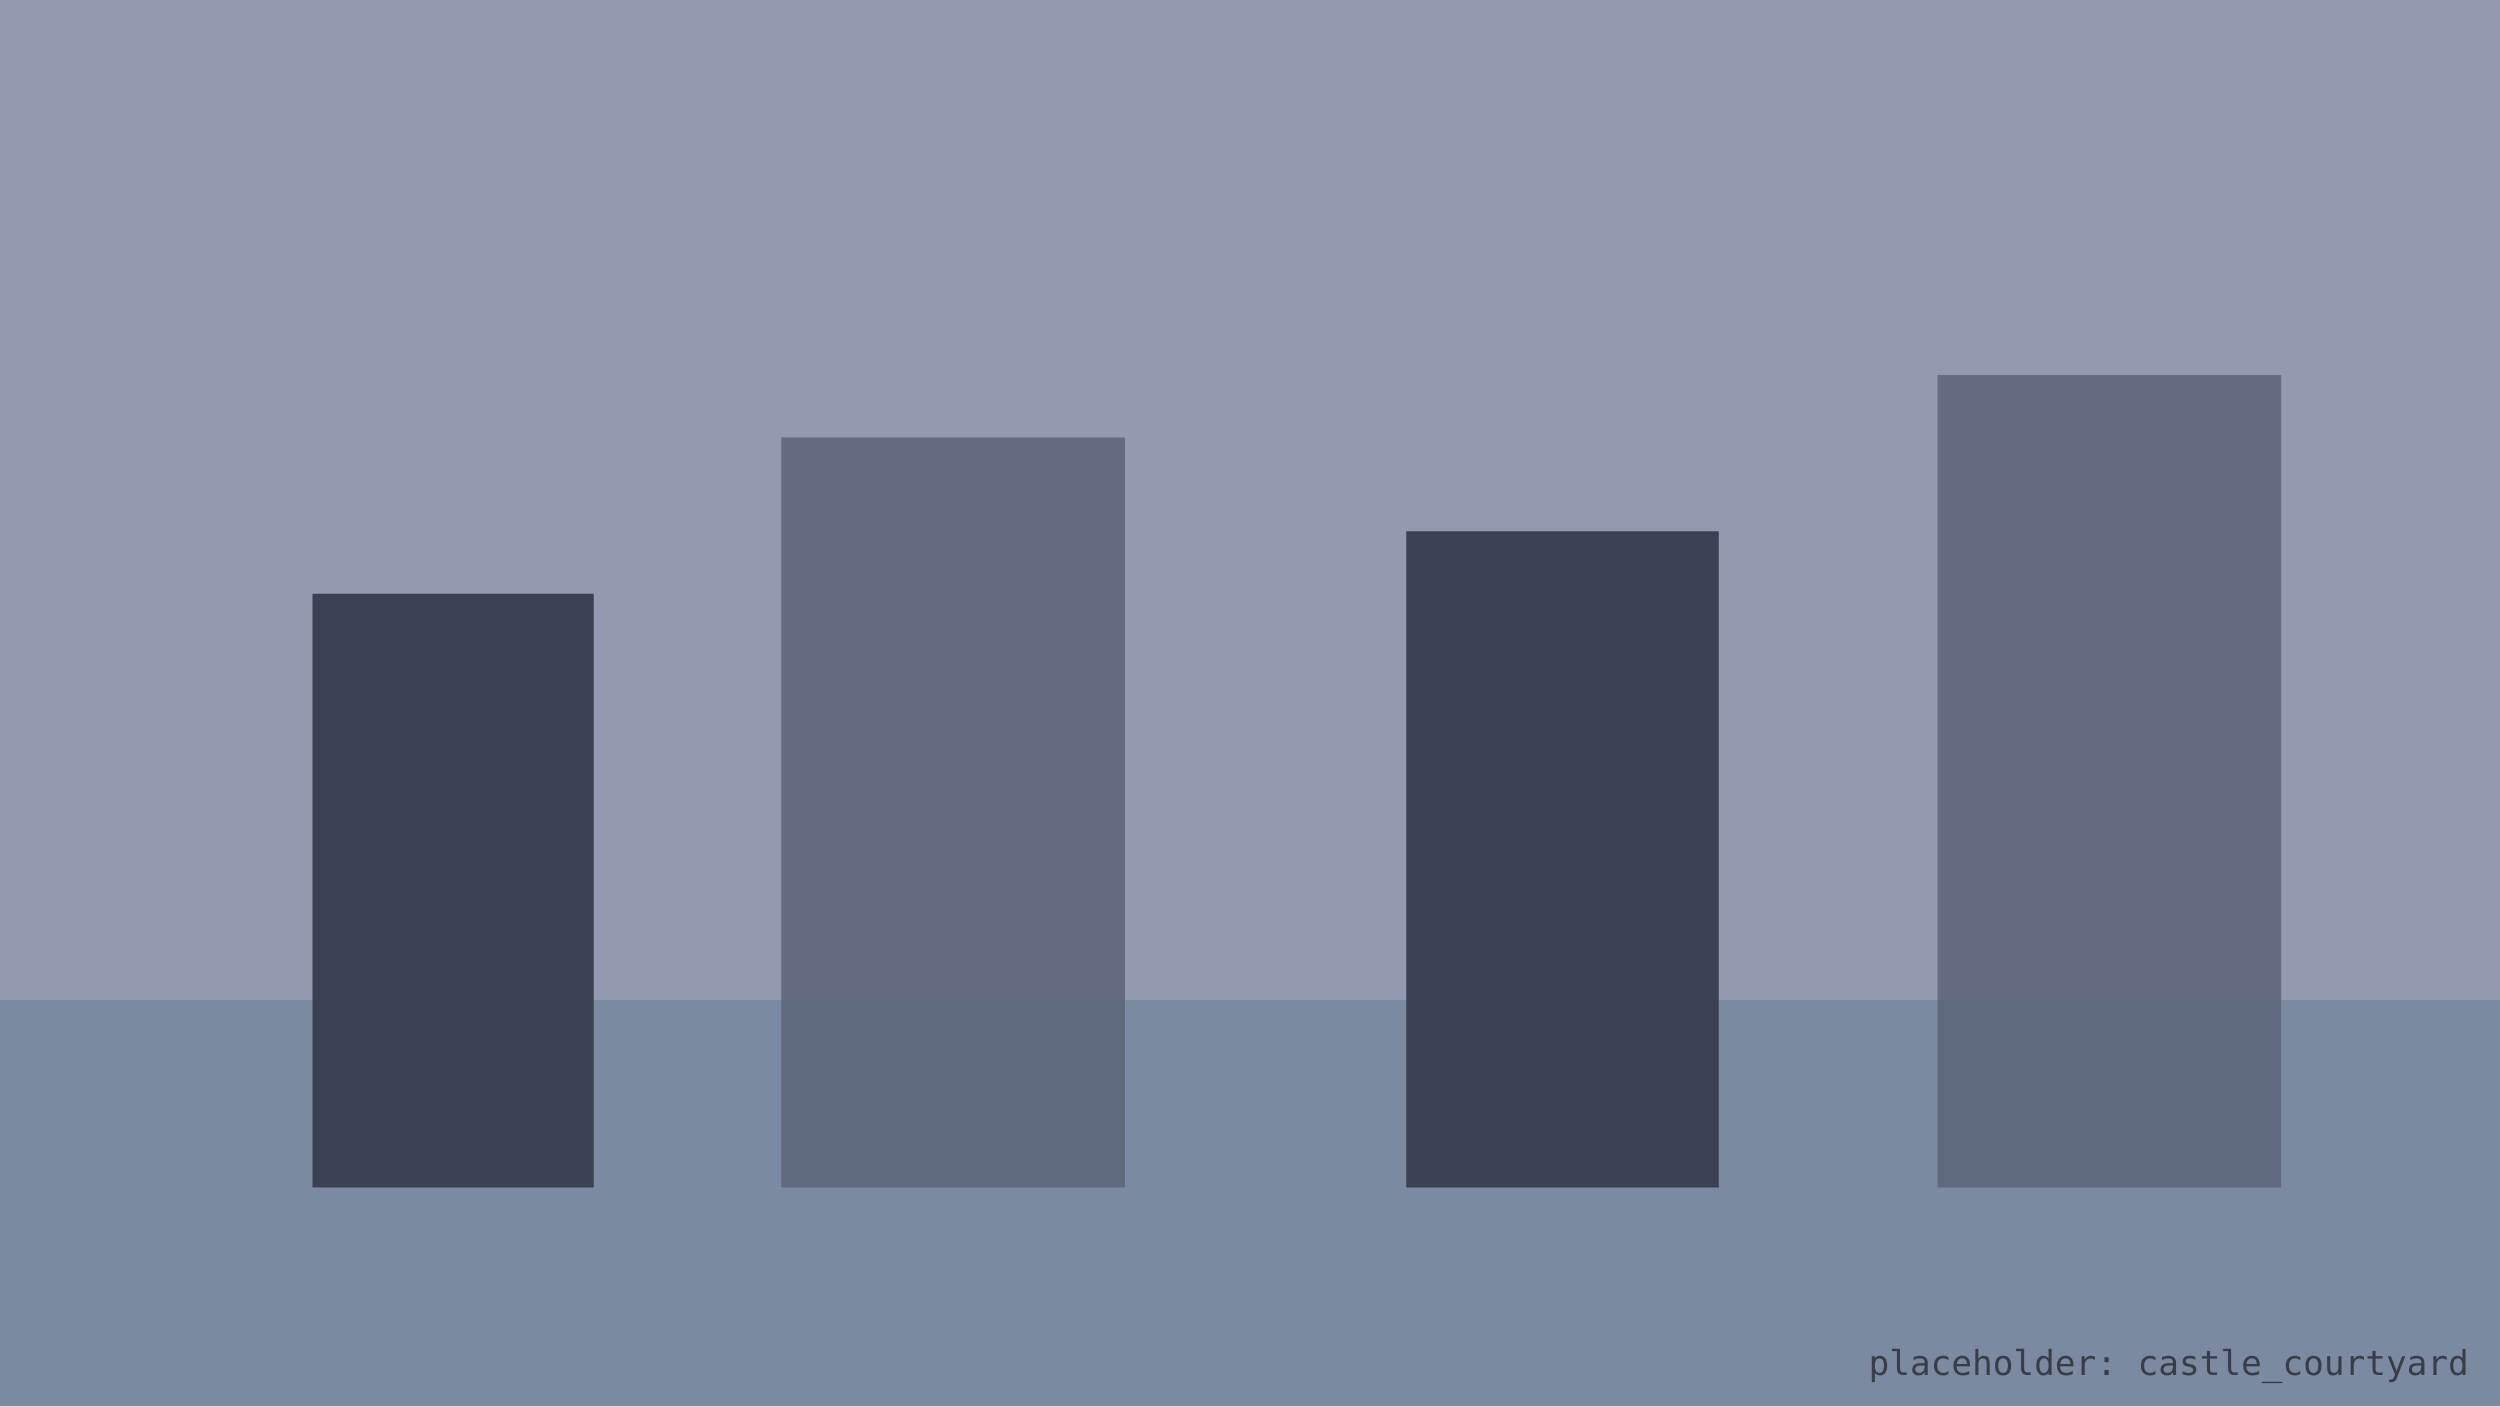
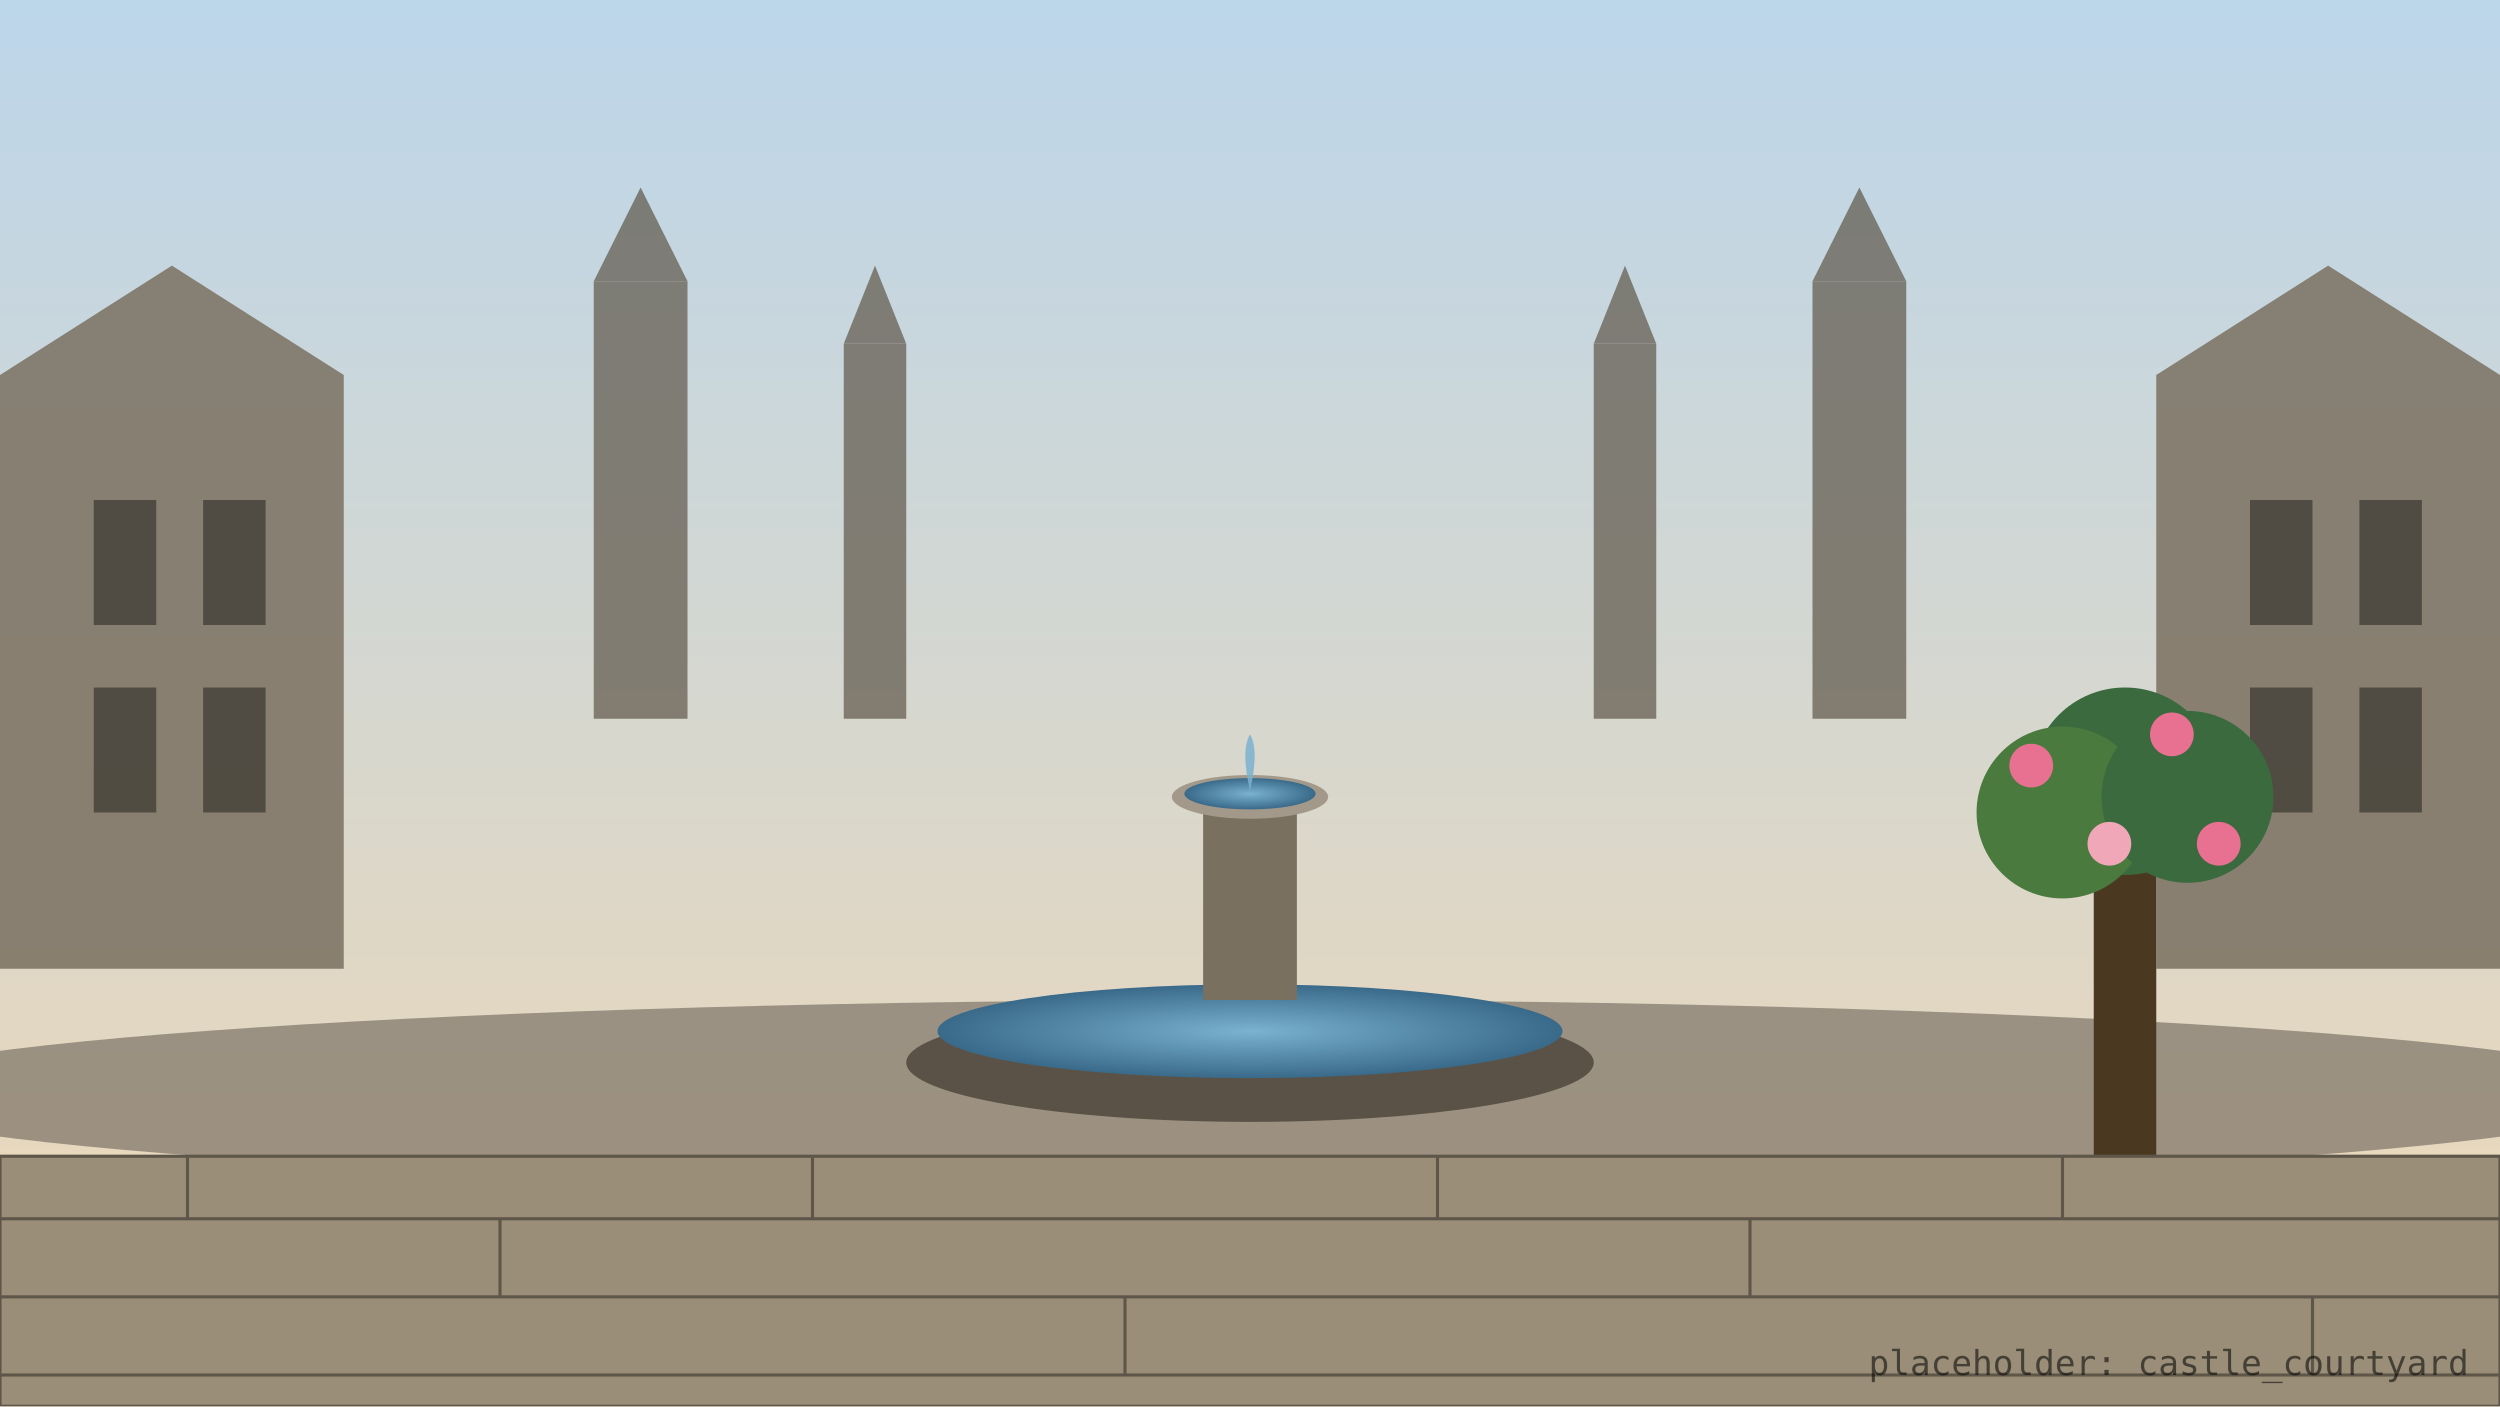
<svg xmlns="http://www.w3.org/2000/svg" viewBox="0 0 1600 900" preserveAspectRatio="xMidYMid slice">
-   <rect width="1600" height="900" fill="#7c8aa1" />
-   <rect width="1600" height="640" fill="#a3a8b8" opacity="0.55" />
-   <rect x="200" y="380" width="180" height="380" fill="#3a4150" />
-   <rect x="500" y="280" width="220" height="480" fill="#5a6478" opacity="0.85" />
-   <rect x="900" y="340" width="200" height="420" fill="#3a4150" />
-   <rect x="1240" y="240" width="220" height="520" fill="#5a6478" opacity="0.85" />
+   <defs>
+     <linearGradient id="cy_sky" x1="0" x2="0" y1="0" y2="1">
+       <stop offset="0" stop-color="#bcd6ea" />
+       <stop offset="1" stop-color="#f0d8b4" />
+     </linearGradient>
+     <radialGradient id="cy_water" cx="0.5" cy="0.5" r="0.5">
+       <stop offset="0" stop-color="#7ab2cf" />
+       <stop offset="1" stop-color="#3a6a8a" />
+     </radialGradient>
+   </defs>
+   <rect width="1600" height="900" fill="url(#cy_sky)" />
+   <g fill="#7a7060" opacity="0.85">
+     <rect x="0" y="240" width="220" height="380" />
+     <polygon points="0,240 110,170 220,240" />
+     <rect x="60" y="320" width="40" height="80" fill="#3a342a" />
+     <rect x="130" y="320" width="40" height="80" fill="#3a342a" />
+     <rect x="60" y="440" width="40" height="80" fill="#3a342a" />
+     <rect x="130" y="440" width="40" height="80" fill="#3a342a" />
+     <rect x="1380" y="240" width="220" height="380" />
+     <polygon points="1380,240 1490,170 1600,240" />
+     <rect x="1440" y="320" width="40" height="80" fill="#3a342a" />
+     <rect x="1510" y="320" width="40" height="80" fill="#3a342a" />
+     <rect x="1440" y="440" width="40" height="80" fill="#3a342a" />
+     <rect x="1510" y="440" width="40" height="80" fill="#3a342a" />
+   </g>
+   <g fill="#5e5648" opacity="0.7">
+     <rect x="380" y="180" width="60" height="280" />
+     <polygon points="380,180 410,120 440,180" />
+     <rect x="1160" y="180" width="60" height="280" />
+     <polygon points="1160,180 1190,120 1220,180" />
+     <rect x="540" y="220" width="40" height="240" />
+     <polygon points="540,220 560,170 580,220" />
+     <rect x="1020" y="220" width="40" height="240" />
+     <polygon points="1020,220 1040,170 1060,220" />
+   </g>
+   <ellipse cx="800" cy="700" rx="900" ry="60" fill="#6b6357" opacity="0.6" />
+   <g transform="translate(800 600)">
+     <ellipse cx="0" cy="80" rx="220" ry="38" fill="#5a5246" />
+     <ellipse cx="0" cy="60" rx="200" ry="30" fill="url(#cy_water)" />
+     <rect x="-30" y="-80" width="60" height="120" fill="#7a7060" />
+     <ellipse cx="0" cy="-90" rx="50" ry="14" fill="#a3998b" />
+     <ellipse cx="0" cy="-92" rx="42" ry="10" fill="url(#cy_water)" />
+     <path d="M0 -94 Q-6 -120 0 -130 Q6 -120 0 -94" fill="#7ab2cf" opacity="0.85" />
+   </g>
+   <g fill="#4a3920">
+     <rect x="1340" y="540" width="40" height="200" />
+     <circle cx="1360" cy="500" r="60" fill="#3a6a3e" />
+     <circle cx="1320" cy="520" r="55" fill="#4a7a3e" />
+     <circle cx="1400" cy="510" r="55" fill="#3a6a3e" />
+     <circle cx="1300" cy="490" r="14" fill="#e87090" />
+     <circle cx="1390" cy="470" r="14" fill="#e87090" />
+     <circle cx="1350" cy="540" r="14" fill="#f0a8b8" />
+     <circle cx="1420" cy="540" r="14" fill="#e87090" />
+   </g>
+   <g fill="#9a8e78" stroke="#5e5648" stroke-width="2">
+     <path d="M0 740 L1600 740 L1600 900 L0 900 Z" fill="#9a8e78" />
+     <line x1="0" y1="780" x2="1600" y2="780" />
+     <line x1="0" y1="830" x2="1600" y2="830" />
+     <line x1="0" y1="880" x2="1600" y2="880" />
+     <line x1="120" y1="740" x2="120" y2="780" />
+     <line x1="320" y1="780" x2="320" y2="830" />
+     <line x1="520" y1="740" x2="520" y2="780" />
+     <line x1="720" y1="830" x2="720" y2="880" />
+     <line x1="920" y1="740" x2="920" y2="780" />
+     <line x1="1120" y1="780" x2="1120" y2="830" />
+     <line x1="1320" y1="740" x2="1320" y2="780" />
+     <line x1="1480" y1="830" x2="1480" y2="880" />
+   </g>
  <text x="1580" y="880" text-anchor="end" font-family="ui-monospace, Menlo, monospace" font-size="22" fill="rgba(0,0,0,0.55)">placeholder: castle_courtyard</text>
</svg>
